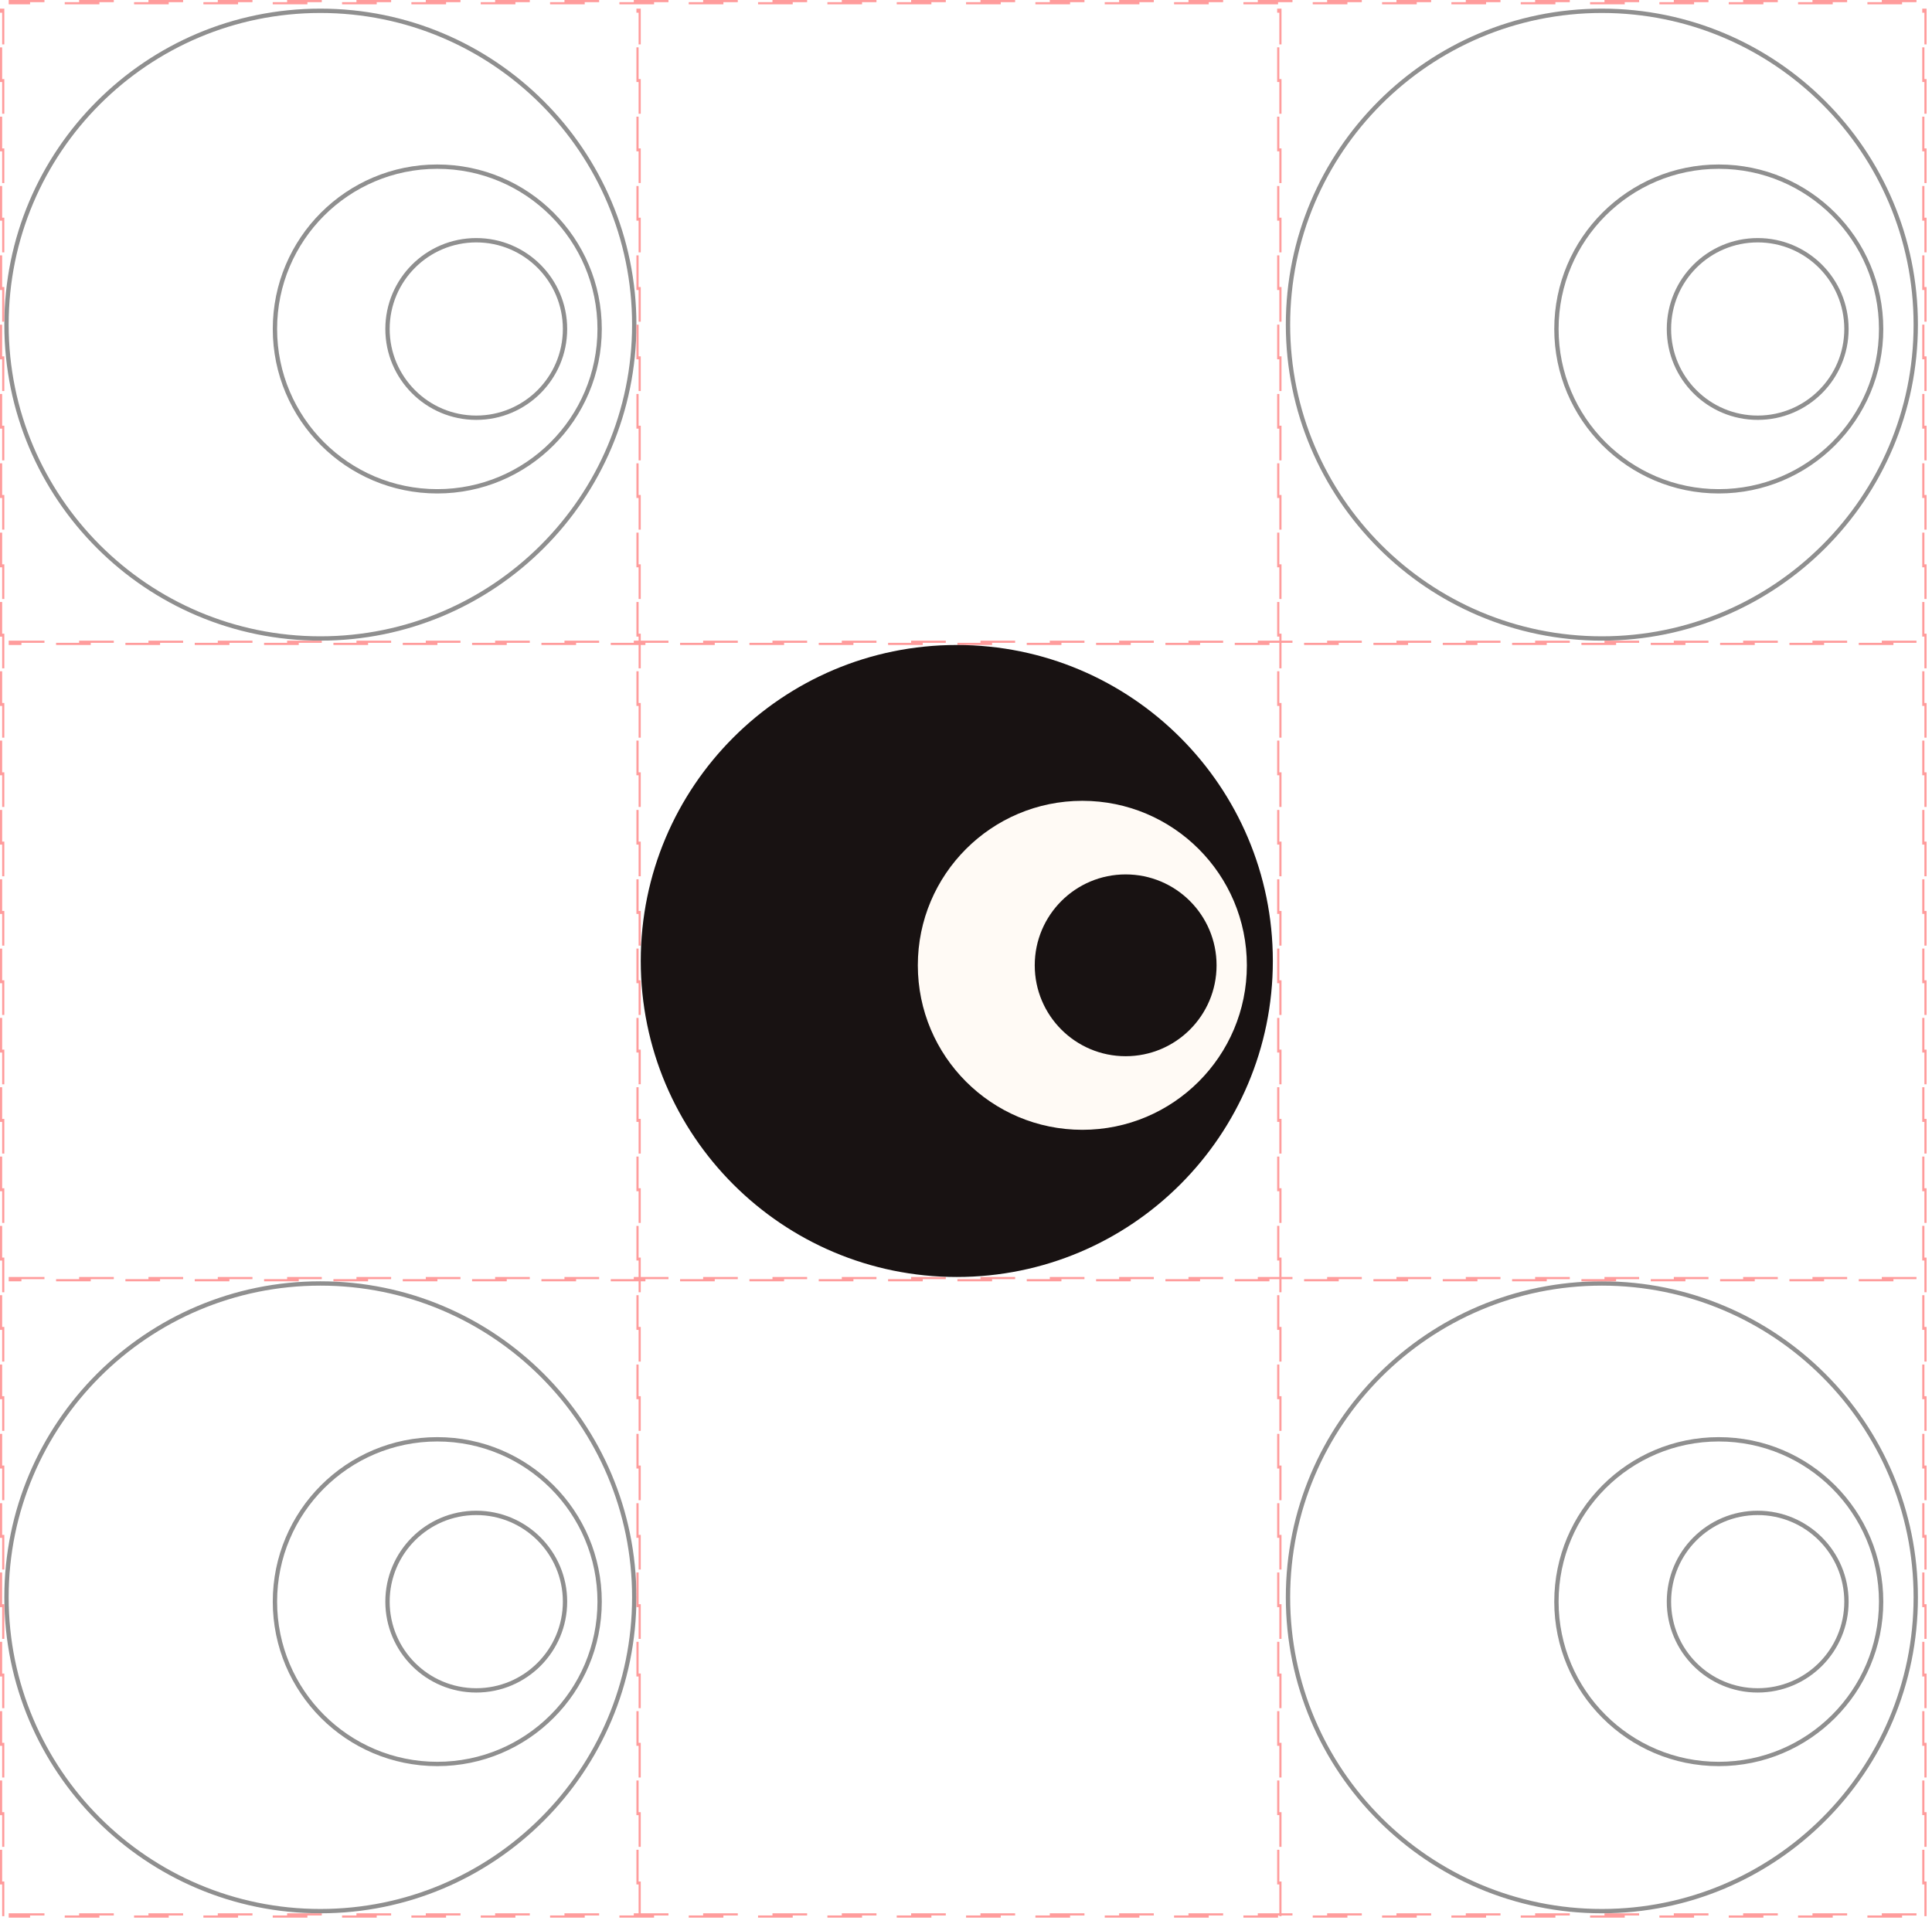
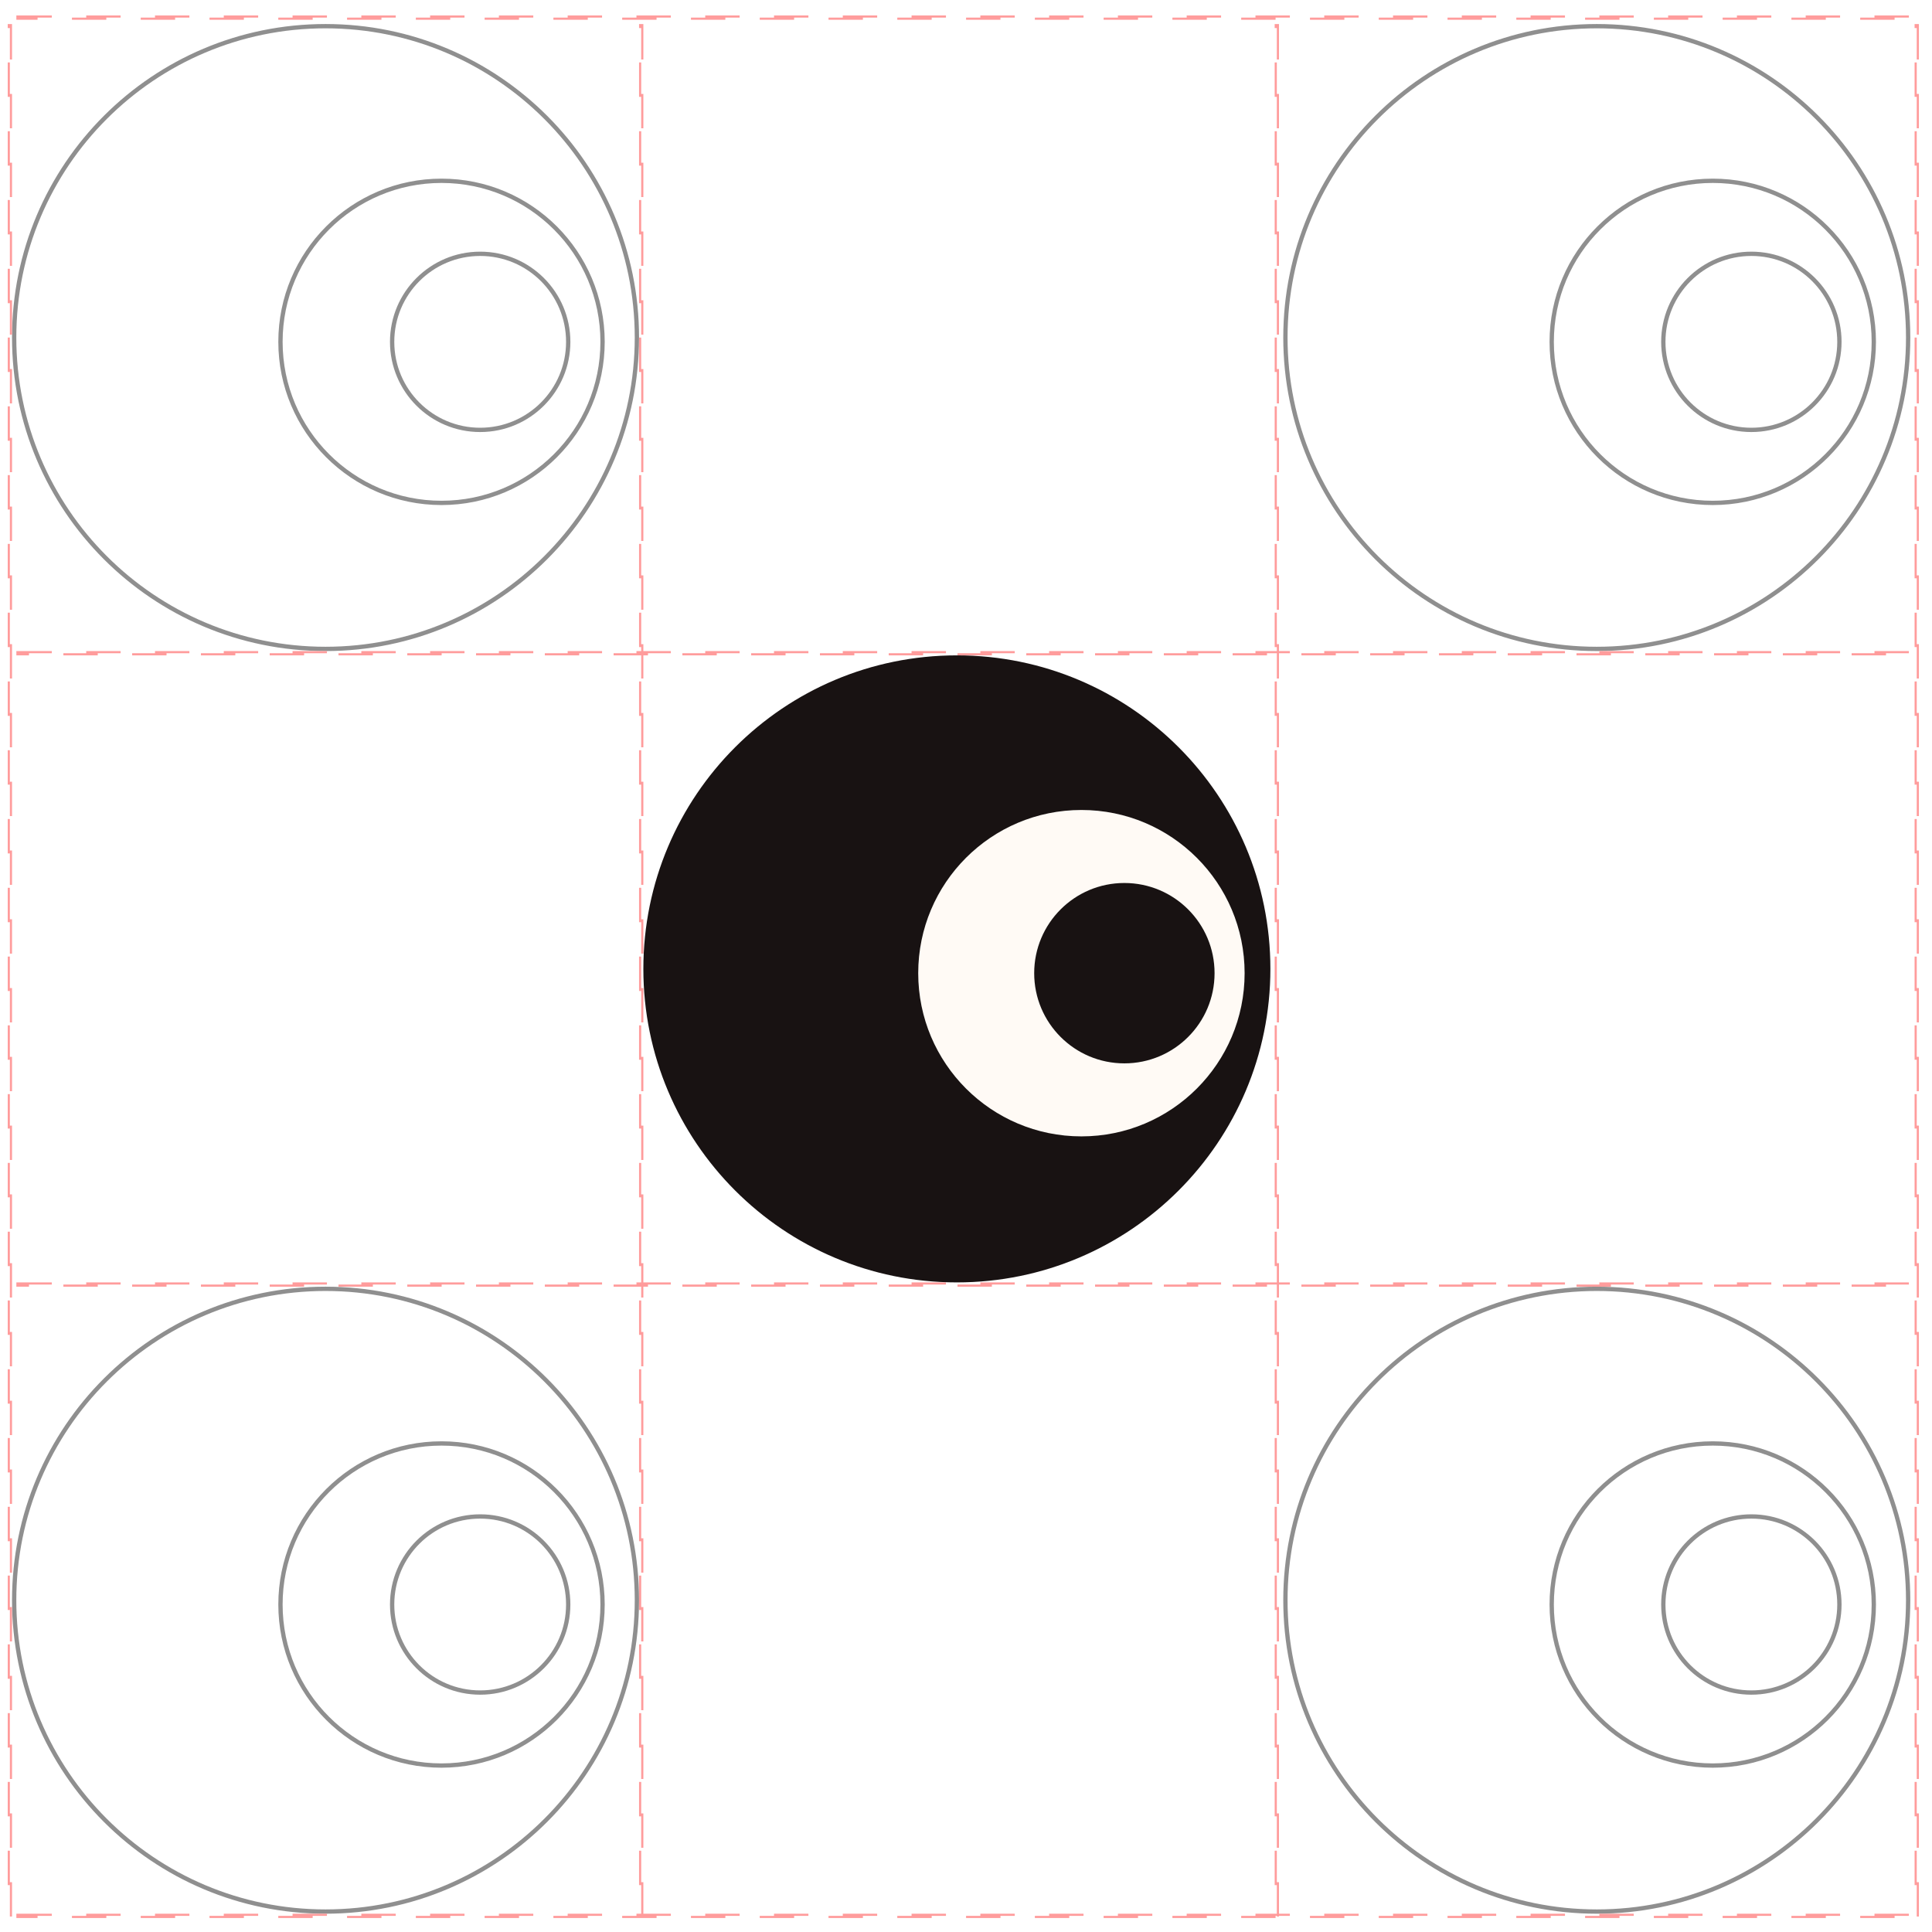
- <svg xmlns="http://www.w3.org/2000/svg" width="248" height="247" viewBox="0 0 248 247" fill="none">
-   <circle cx="205.623" cy="41.678" r="40.291" stroke="#8F8F8F" stroke-width="0.556" />
-   <circle cx="220.63" cy="42.235" r="20.84" stroke="#8F8F8F" stroke-width="0.556" />
-   <circle cx="225.626" cy="42.235" r="11.393" stroke="#8F8F8F" stroke-width="0.556" />
-   <circle cx="205.623" cy="205.065" r="40.291" stroke="#8F8F8F" stroke-width="0.556" />
-   <circle cx="220.63" cy="205.622" r="20.84" stroke="#8F8F8F" stroke-width="0.556" />
-   <circle cx="225.626" cy="205.622" r="11.393" stroke="#8F8F8F" stroke-width="0.556" />
-   <circle cx="41.124" cy="205.065" r="40.291" stroke="#8F8F8F" stroke-width="0.556" />
-   <circle cx="56.132" cy="205.622" r="20.84" stroke="#8F8F8F" stroke-width="0.556" />
-   <circle cx="61.135" cy="205.622" r="11.393" stroke="#8F8F8F" stroke-width="0.556" />
-   <circle cx="41.124" cy="41.678" r="40.291" stroke="#8F8F8F" stroke-width="0.556" />
-   <circle cx="56.132" cy="42.235" r="20.84" stroke="#8F8F8F" stroke-width="0.556" />
-   <circle cx="61.135" cy="42.235" r="11.393" stroke="#8F8F8F" stroke-width="0.556" />
-   <rect x="1.257" y="82.388" width="245.357" height="0.278" stroke="#FF9C9C" stroke-width="0.278" stroke-dasharray="4.45 4.45" />
-   <rect x="1.257" y="0.139" width="245.912" height="0.278" stroke="#FF9C9C" stroke-width="0.278" stroke-dasharray="4.45 4.45" />
-   <rect x="1.257" y="164.081" width="245.357" height="0.278" stroke="#FF9C9C" stroke-width="0.278" stroke-dasharray="4.45 4.45" />
-   <rect x="1.257" y="245.773" width="245.912" height="0.278" stroke="#FF9C9C" stroke-width="0.278" stroke-dasharray="4.45 4.45" />
-   <rect x="82.111" y="1.251" width="244.801" height="0.278" transform="rotate(90 82.1111 1.25075)" stroke="#FF9C9C" stroke-width="0.278" stroke-dasharray="4.45 4.45" />
-   <rect x="0.417" y="1.251" width="244.801" height="0.278" transform="rotate(90 0.416734 1.25075)" stroke="#FF9C9C" stroke-width="0.278" stroke-dasharray="4.45 4.45" />
-   <rect x="247.165" y="1.251" width="244.801" height="0.278" transform="rotate(90 247.165 1.25075)" stroke="#FF9C9C" stroke-width="0.278" stroke-dasharray="4.45 4.45" />
-   <rect x="164.36" y="1.251" width="244.801" height="0.278" transform="rotate(90 164.36 1.25075)" stroke="#FF9C9C" stroke-width="0.278" stroke-dasharray="4.45 4.45" />
-   <circle cx="122.819" cy="123.373" r="40.569" fill="#181212" />
-   <circle cx="138.935" cy="123.929" r="21.118" fill="#FFFAF5" />
-   <circle cx="144.494" cy="123.929" r="11.67" fill="#181212" />
+ <svg xmlns="http://www.w3.org/2000/svg" width="250" height="250" viewBox="0 0 250 250" fill="none">
+   <circle cx="206.623" cy="43.678" r="40.291" stroke="#8F8F8F" stroke-width="0.556" />
+   <circle cx="221.63" cy="44.235" r="20.84" stroke="#8F8F8F" stroke-width="0.556" />
+   <circle cx="226.626" cy="44.235" r="11.393" stroke="#8F8F8F" stroke-width="0.556" />
+   <circle cx="206.623" cy="207.065" r="40.291" stroke="#8F8F8F" stroke-width="0.556" />
+   <circle cx="221.63" cy="207.622" r="20.84" stroke="#8F8F8F" stroke-width="0.556" />
+   <circle cx="226.626" cy="207.622" r="11.393" stroke="#8F8F8F" stroke-width="0.556" />
+   <circle cx="42.124" cy="207.065" r="40.291" stroke="#8F8F8F" stroke-width="0.556" />
+   <circle cx="57.132" cy="207.622" r="20.84" stroke="#8F8F8F" stroke-width="0.556" />
+   <circle cx="62.135" cy="207.622" r="11.393" stroke="#8F8F8F" stroke-width="0.556" />
+   <circle cx="42.124" cy="43.678" r="40.291" stroke="#8F8F8F" stroke-width="0.556" />
+   <circle cx="57.132" cy="44.235" r="20.84" stroke="#8F8F8F" stroke-width="0.556" />
+   <circle cx="62.135" cy="44.235" r="11.393" stroke="#8F8F8F" stroke-width="0.556" />
+   <rect x="2.257" y="84.388" width="245.357" height="0.278" stroke="#FF9C9C" stroke-width="0.278" stroke-dasharray="4.45 4.45" />
+   <rect x="2.257" y="2.139" width="245.912" height="0.278" stroke="#FF9C9C" stroke-width="0.278" stroke-dasharray="4.45 4.45" />
+   <rect x="2.257" y="166.081" width="245.357" height="0.278" stroke="#FF9C9C" stroke-width="0.278" stroke-dasharray="4.45 4.45" />
+   <rect x="2.257" y="247.773" width="245.912" height="0.278" stroke="#FF9C9C" stroke-width="0.278" stroke-dasharray="4.45 4.45" />
+   <rect x="83.111" y="3.251" width="244.801" height="0.278" transform="rotate(90 83.1111 3.25075)" stroke="#FF9C9C" stroke-width="0.278" stroke-dasharray="4.45 4.45" />
+   <rect x="1.417" y="3.251" width="244.801" height="0.278" transform="rotate(90 1.41673 3.25075)" stroke="#FF9C9C" stroke-width="0.278" stroke-dasharray="4.45 4.45" />
+   <rect x="248.165" y="3.251" width="244.801" height="0.278" transform="rotate(90 248.165 3.25075)" stroke="#FF9C9C" stroke-width="0.278" stroke-dasharray="4.45 4.45" />
+   <rect x="165.36" y="3.251" width="244.801" height="0.278" transform="rotate(90 165.36 3.25075)" stroke="#FF9C9C" stroke-width="0.278" stroke-dasharray="4.45 4.45" />
+   <circle cx="123.819" cy="125.373" r="40.569" fill="#181212" />
+   <circle cx="139.935" cy="125.929" r="21.118" fill="#FFFAF5" />
+   <circle cx="145.494" cy="125.929" r="11.67" fill="#181212" />
</svg>
